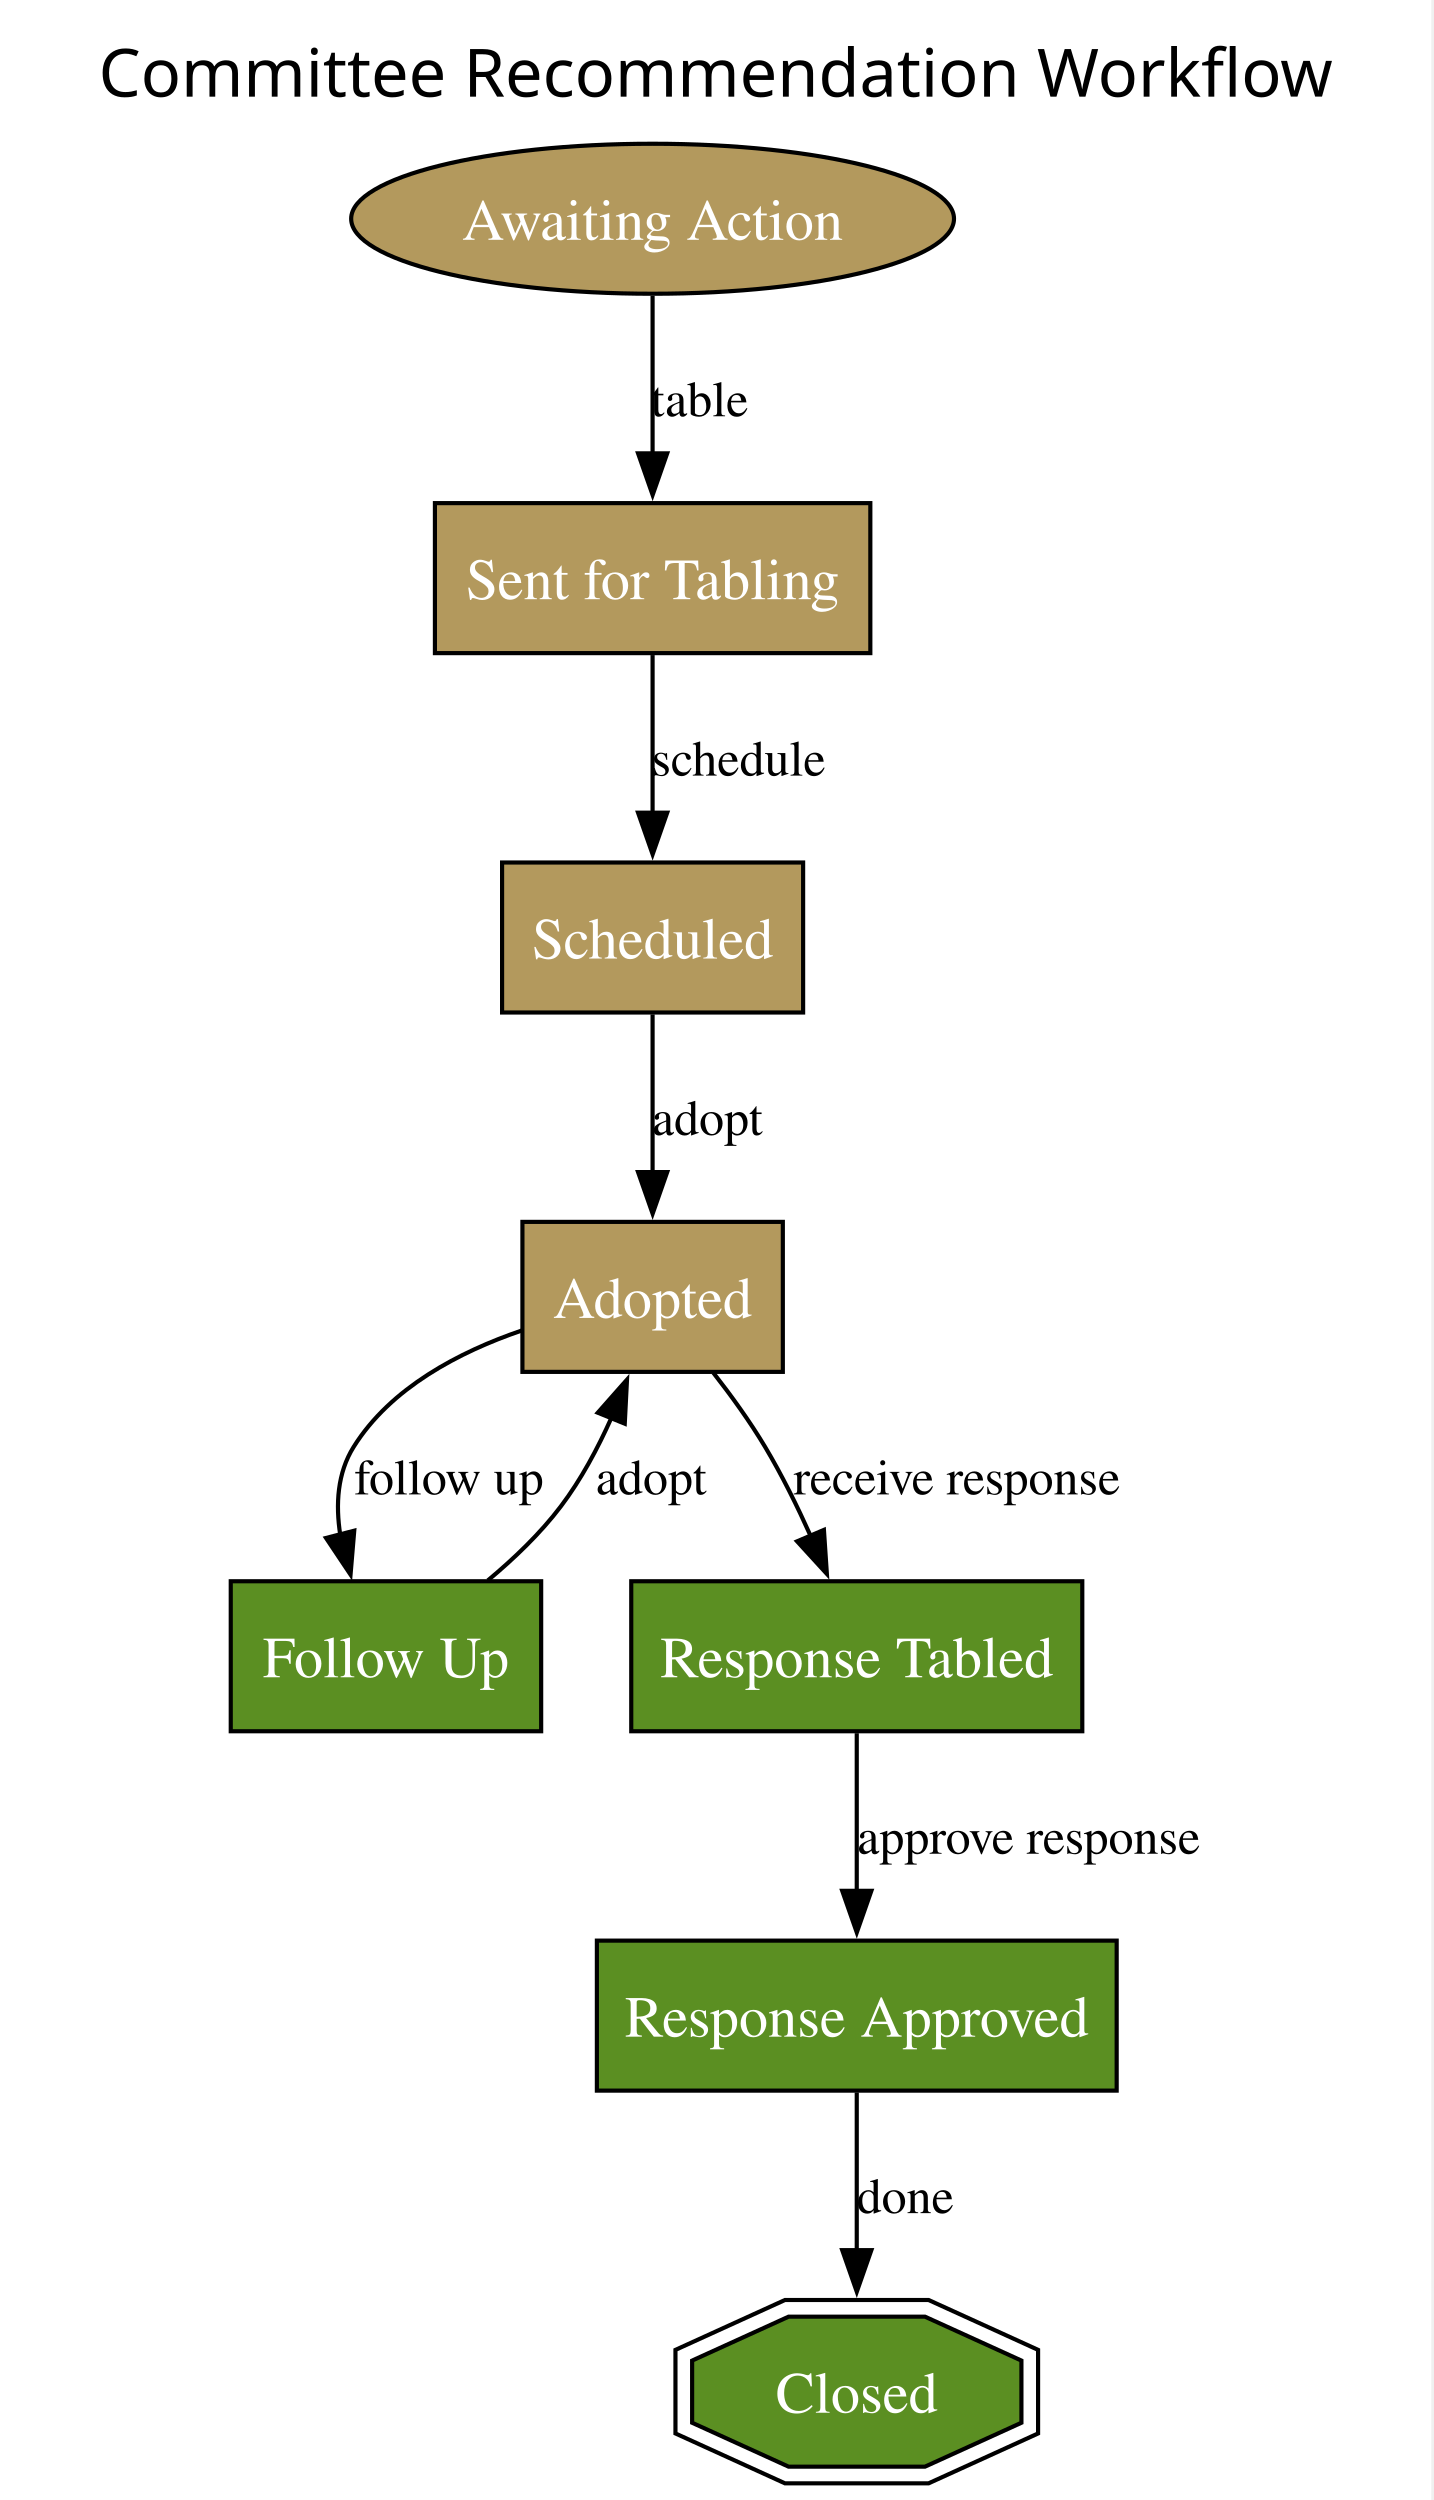
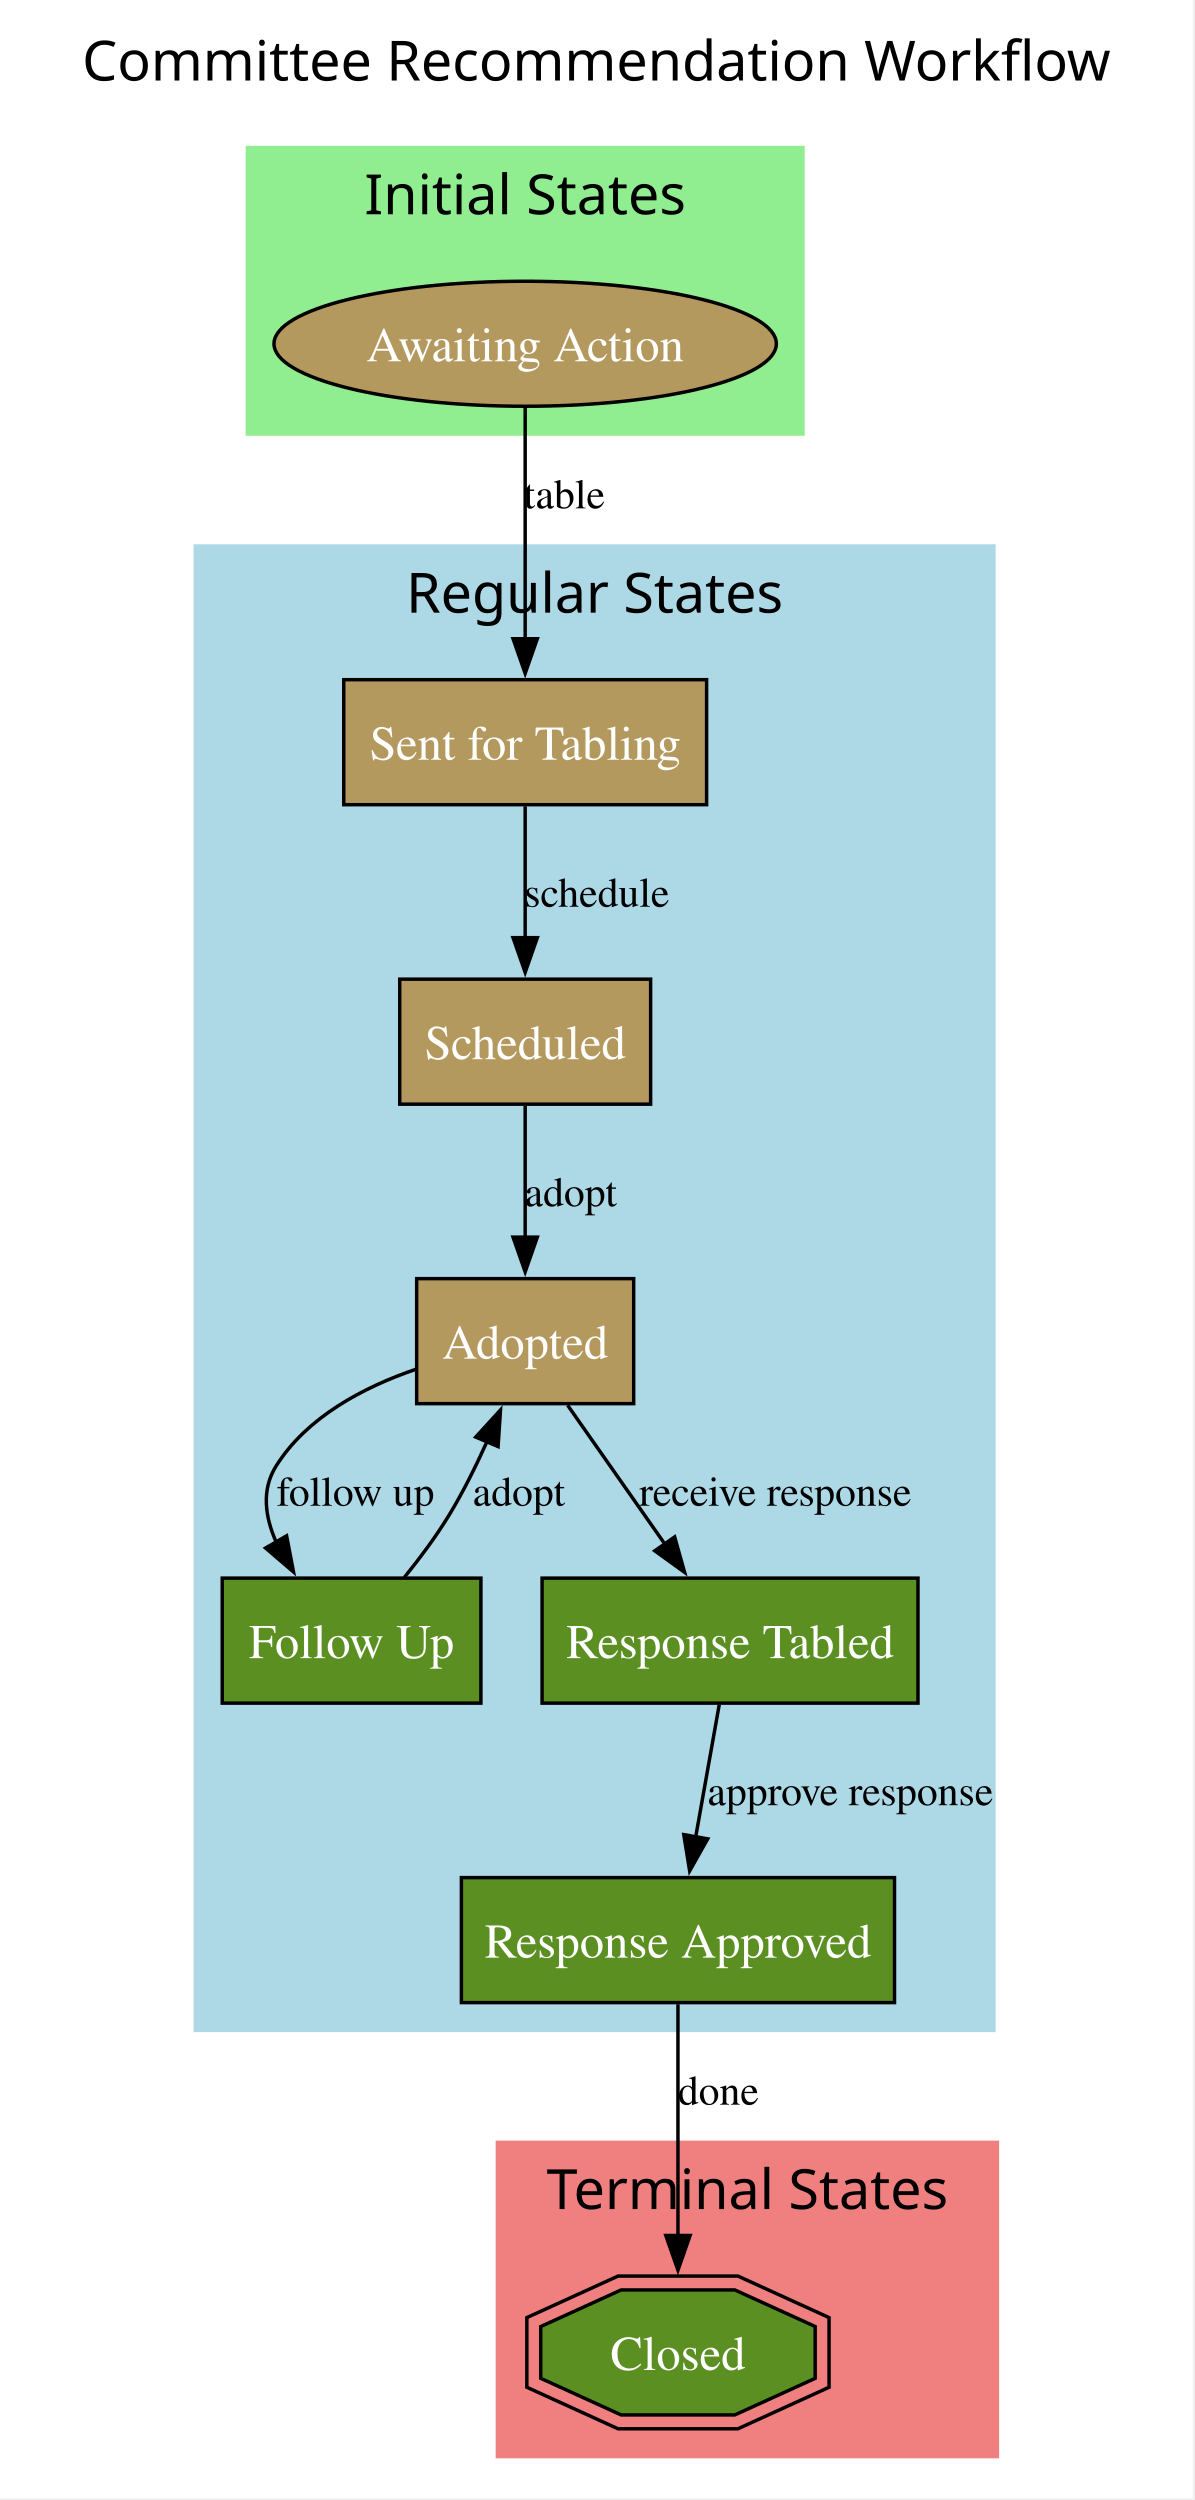
- <svg xmlns="http://www.w3.org/2000/svg" width="344pt" height="600pt" viewBox="0.00 0.00 344.00 600.00">
-   <g id="graph0" class="graph" transform="scale(1 1) rotate(0) translate(4 596)">
-     <polygon fill="white" stroke="none" points="-4,4 -4,-596 339.5,-596 339.5,4 -4,4" />
-     <text xml:space="preserve" text-anchor="middle" x="167.75" y="-572.8" font-family="bold" font-size="16.00">Committee Recommendation Workflow</text>
+ <svg xmlns="http://www.w3.org/2000/svg" width="344pt" height="720pt" viewBox="0.00 0.00 344.00 720.00">
+   <g id="graph0" class="graph" transform="scale(1 1) rotate(0) translate(4 715.5)">
+     <polygon fill="white" stroke="none" points="-4,4 -4,-715.5 339.5,-715.5 339.5,4 -4,4" />
+     <text xml:space="preserve" text-anchor="middle" x="167.75" y="-692.3" font-family="bold" font-size="16.00">Committee Recommendation Workflow</text>
+     <g id="clust1" class="cluster">
+       <polygon fill="lightgreen" stroke="lightgreen" points="67.25,-590.5 67.25,-673 227.25,-673 227.25,-590.5 67.25,-590.5" />
+       <text xml:space="preserve" text-anchor="middle" x="147.25" y="-653.8" font-family="bold" font-size="16.00">Initial States</text>
+     </g>
+     <g id="clust2" class="cluster">
+       <polygon fill="lightblue" stroke="lightblue" points="52.25,-130.75 52.25,-558.25 282.25,-558.25 282.25,-130.75 52.25,-130.75" />
+       <text xml:space="preserve" text-anchor="middle" x="167.25" y="-539.05" font-family="bold" font-size="16.00">Regular States</text>
+     </g>
+     <g id="clust3" class="cluster">
+       <polygon fill="lightcoral" stroke="lightcoral" points="139.25,-8 139.25,-98.5 283.25,-98.5 283.25,-8 139.25,-8" />
+       <text xml:space="preserve" text-anchor="middle" x="211.25" y="-79.3" font-family="bold" font-size="16.00">Terminal States</text>
+     </g>
    <g id="node1" class="node">
-       <polygon fill="#b3995d" stroke="black" points="183.88,-302.75 121.38,-302.75 121.38,-266.75 183.88,-266.75 183.88,-302.75" />
-       <text xml:space="preserve" text-anchor="middle" x="152.62" y="-279.7" font-family="Times,serif" font-size="14.00" fill="white">Adopted</text>
+       <ellipse fill="#b3995d" stroke="black" cx="147.25" cy="-616.5" rx="72.34" ry="18" />
+       <text xml:space="preserve" text-anchor="middle" x="147.25" y="-611.45" font-family="Times,serif" font-size="14.00" fill="white">Awaiting Action</text>
+     </g>
+     <g id="node7" class="node">
+       <polygon fill="#b3995d" stroke="black" points="199.5,-519.75 95,-519.75 95,-483.75 199.5,-483.75 199.5,-519.75" />
+       <text xml:space="preserve" text-anchor="middle" x="147.25" y="-496.7" font-family="Times,serif" font-size="14.00" fill="white">Sent for Tabling</text>
+     </g>
+     <g id="edge8" class="edge">
+       <path fill="none" stroke="black" d="M147.25,-598.38C147.25,-580.58 147.25,-552.42 147.25,-531.26" />
+       <polygon fill="black" stroke="black" points="150.75,-531.55 147.25,-521.55 143.75,-531.55 150.75,-531.55" />
+       <text xml:space="preserve" text-anchor="middle" x="158.5" y="-569.1" font-family="Times,serif" font-size="12.00">table</text>
+     </g>
+     <g id="node2" class="node">
+       <polygon fill="#b3995d" stroke="black" points="178.5,-347.25 116,-347.25 116,-311.25 178.5,-311.25 178.5,-347.25" />
+       <text xml:space="preserve" text-anchor="middle" x="147.25" y="-324.2" font-family="Times,serif" font-size="14.00" fill="white">Adopted</text>
+     </g>
+     <g id="node3" class="node">
+       <polygon fill="#5b8f22" stroke="black" points="134.5,-261 60,-261 60,-225 134.5,-225 134.5,-261" />
+       <text xml:space="preserve" text-anchor="middle" x="97.25" y="-237.95" font-family="Times,serif" font-size="14.00" fill="white">Follow Up</text>
+     </g>
+     <g id="edge5" class="edge">
+       <path fill="none" stroke="black" d="M115.85,-321.18C100.9,-316.07 84.39,-307.47 75.5,-293.25 71.26,-286.46 72.29,-278.7 75.54,-271.38" />
+       <polygon fill="black" stroke="black" points="78.54,-273.19 80.53,-262.78 72.48,-269.67 78.54,-273.19" />
+       <text xml:space="preserve" text-anchor="middle" x="98.38" y="-281.85" font-family="Times,serif" font-size="12.00">follow up</text>
+     </g>
+     <g id="node5" class="node">
+       <polygon fill="#5b8f22" stroke="black" points="260.38,-261 152.12,-261 152.12,-225 260.38,-225 260.38,-261" />
+       <text xml:space="preserve" text-anchor="middle" x="206.25" y="-237.95" font-family="Times,serif" font-size="14.00" fill="white">Response Tabled</text>
+     </g>
+     <g id="edge6" class="edge">
+       <path fill="none" stroke="black" d="M159.47,-310.79C167.62,-299.16 178.49,-283.65 187.69,-270.5" />
+       <polygon fill="black" stroke="black" points="190.3,-272.87 193.17,-262.67 184.57,-268.86 190.3,-272.87" />
+       <text xml:space="preserve" text-anchor="middle" x="219.28" y="-281.85" font-family="Times,serif" font-size="12.00">receive response</text>
+     </g>
+     <g id="edge2" class="edge">
+       <path fill="none" stroke="black" d="M112.41,-261.16C116.86,-266.65 121.52,-272.89 125.25,-279 129.33,-285.69 133.09,-293.27 136.31,-300.44" />
+       <polygon fill="black" stroke="black" points="133.01,-301.62 140.15,-309.45 139.45,-298.88 133.01,-301.62" />
+       <text xml:space="preserve" text-anchor="middle" x="145.45" y="-281.85" font-family="Times,serif" font-size="12.00">adopt</text>
    </g>
    <g id="node4" class="node">
-       <polygon fill="#5b8f22" stroke="black" points="125.88,-216.5 51.38,-216.5 51.38,-180.5 125.88,-180.5 125.88,-216.5" />
-       <text xml:space="preserve" text-anchor="middle" x="88.62" y="-193.45" font-family="Times,serif" font-size="14.00" fill="white">Follow Up</text>
+       <polygon fill="#5b8f22" stroke="black" points="253.62,-174.75 128.88,-174.75 128.88,-138.75 253.62,-138.75 253.62,-174.75" />
+       <text xml:space="preserve" text-anchor="middle" x="191.25" y="-151.7" font-family="Times,serif" font-size="14.00" fill="white">Response Approved</text>
    </g>
-     <g id="edge5" class="edge">
-       <path fill="none" stroke="black" d="M121.22,-276.68C106.28,-271.57 89.76,-262.97 80.88,-248.75 76.96,-242.49 76.52,-234.93 77.66,-227.64" />
-       <polygon fill="black" stroke="black" points="81.02,-228.64 80.13,-218.08 74.24,-226.89 81.02,-228.64" />
-       <text xml:space="preserve" text-anchor="middle" x="103.75" y="-237.35" font-family="Times,serif" font-size="12.00">follow up</text>
+     <g id="node8" class="node">
+       <polygon fill="#5b8f22" stroke="black" points="230.77,-30.54 230.77,-45.46 207.62,-56 174.88,-56 151.73,-45.46 151.73,-30.54 174.88,-20 207.62,-20 230.77,-30.54" />
+       <polygon fill="none" stroke="black" points="234.77,-27.97 234.77,-48.03 208.49,-60 174.01,-60 147.73,-48.03 147.73,-27.97 174.01,-16 208.49,-16 234.77,-27.97" />
+       <text xml:space="preserve" text-anchor="middle" x="191.25" y="-32.95" font-family="Times,serif" font-size="14.00" fill="white">Closed</text>
+     </g>
+     <g id="edge4" class="edge">
+       <path fill="none" stroke="black" d="M191.25,-138.27C191.25,-120.67 191.25,-93.09 191.25,-71.46" />
+       <polygon fill="black" stroke="black" points="194.75,-71.68 191.25,-61.68 187.75,-71.68 194.75,-71.68" />
+       <text xml:space="preserve" text-anchor="middle" x="202.88" y="-109.35" font-family="Times,serif" font-size="12.00">done</text>
+     </g>
+     <g id="edge3" class="edge">
+       <path fill="none" stroke="black" d="M203.14,-224.54C201.17,-213.47 198.58,-198.89 196.31,-186.18" />
+       <polygon fill="black" stroke="black" points="199.82,-185.91 194.62,-176.67 192.93,-187.13 199.82,-185.91" />
+       <text xml:space="preserve" text-anchor="middle" x="240.9" y="-195.6" font-family="Times,serif" font-size="12.00">approve response</text>
    </g>
    <g id="node6" class="node">
-       <polygon fill="#5b8f22" stroke="black" points="255.75,-216.5 147.5,-216.5 147.5,-180.5 255.75,-180.5 255.75,-216.5" />
-       <text xml:space="preserve" text-anchor="middle" x="201.62" y="-193.45" font-family="Times,serif" font-size="14.00" fill="white">Response Tabled</text>
-     </g>
-     <g id="edge6" class="edge">
-       <path fill="none" stroke="black" d="M167.21,-266.52C171.5,-261.04 176,-254.81 179.62,-248.75 183.64,-242.02 187.39,-234.43 190.6,-227.26" />
-       <polygon fill="black" stroke="black" points="193.74,-228.83 194.45,-218.26 187.3,-226.08 193.74,-228.83" />
-       <text xml:space="preserve" text-anchor="middle" x="225.63" y="-237.35" font-family="Times,serif" font-size="12.00">receive response</text>
-     </g>
-     <g id="node2" class="node">
-       <ellipse fill="#b3995d" stroke="black" cx="152.62" cy="-543.5" rx="72.34" ry="18" />
-       <text xml:space="preserve" text-anchor="middle" x="152.62" y="-538.45" font-family="Times,serif" font-size="14.00" fill="white">Awaiting Action</text>
-     </g>
-     <g id="node8" class="node">
-       <polygon fill="#b3995d" stroke="black" points="204.88,-475.25 100.38,-475.25 100.38,-439.25 204.88,-439.25 204.88,-475.25" />
-       <text xml:space="preserve" text-anchor="middle" x="152.62" y="-452.2" font-family="Times,serif" font-size="14.00" fill="white">Sent for Tabling</text>
-     </g>
-     <g id="edge8" class="edge">
-       <path fill="none" stroke="black" d="M152.62,-525.04C152.62,-514.09 152.62,-499.69 152.62,-487.07" />
-       <polygon fill="black" stroke="black" points="156.13,-487.2 152.63,-477.2 149.13,-487.2 156.13,-487.2" />
-       <text xml:space="preserve" text-anchor="middle" x="163.88" y="-496.1" font-family="Times,serif" font-size="12.00">table</text>
-     </g>
-     <g id="node3" class="node">
-       <polygon fill="#5b8f22" stroke="black" points="241.14,-14.54 241.14,-29.46 217.99,-40 185.26,-40 162.11,-29.46 162.11,-14.54 185.26,-4 217.99,-4 241.14,-14.54" />
-       <polygon fill="none" stroke="black" points="245.14,-11.97 245.14,-32.03 218.86,-44 184.39,-44 158.11,-32.03 158.11,-11.97 184.39,0 218.86,0 245.14,-11.97" />
-       <text xml:space="preserve" text-anchor="middle" x="201.62" y="-16.95" font-family="Times,serif" font-size="14.00" fill="white">Closed</text>
-     </g>
-     <g id="edge2" class="edge">
-       <path fill="none" stroke="black" d="M113.07,-216.69C119.34,-221.91 125.7,-227.99 130.62,-234.5 135.43,-240.85 139.47,-248.41 142.72,-255.68" />
-       <polygon fill="black" stroke="black" points="139.46,-256.95 146.48,-264.89 145.94,-254.31 139.46,-256.95" />
-       <text xml:space="preserve" text-anchor="middle" x="152.29" y="-237.35" font-family="Times,serif" font-size="12.00">adopt</text>
-     </g>
-     <g id="node5" class="node">
-       <polygon fill="#5b8f22" stroke="black" points="264,-130.25 139.25,-130.25 139.25,-94.25 264,-94.25 264,-130.25" />
-       <text xml:space="preserve" text-anchor="middle" x="201.62" y="-107.2" font-family="Times,serif" font-size="14.00" fill="white">Response Approved</text>
-     </g>
-     <g id="edge4" class="edge">
-       <path fill="none" stroke="black" d="M201.62,-93.81C201.62,-82.97 201.62,-68.68 201.62,-55.78" />
-       <polygon fill="black" stroke="black" points="205.13,-55.97 201.63,-45.97 198.13,-55.97 205.13,-55.97" />
-       <text xml:space="preserve" text-anchor="middle" x="213.25" y="-64.85" font-family="Times,serif" font-size="12.00">done</text>
-     </g>
-     <g id="edge3" class="edge">
-       <path fill="none" stroke="black" d="M201.62,-180.04C201.62,-169.09 201.62,-154.69 201.62,-142.07" />
-       <polygon fill="black" stroke="black" points="205.13,-142.2 201.63,-132.2 198.13,-142.2 205.13,-142.2" />
-       <text xml:space="preserve" text-anchor="middle" x="242.88" y="-151.1" font-family="Times,serif" font-size="12.00">approve response</text>
-     </g>
-     <g id="node7" class="node">
-       <polygon fill="#b3995d" stroke="black" points="188.75,-389 116.5,-389 116.5,-353 188.75,-353 188.75,-389" />
-       <text xml:space="preserve" text-anchor="middle" x="152.62" y="-365.95" font-family="Times,serif" font-size="14.00" fill="white">Scheduled</text>
+       <polygon fill="#b3995d" stroke="black" points="183.38,-433.5 111.12,-433.5 111.12,-397.5 183.38,-397.5 183.38,-433.5" />
+       <text xml:space="preserve" text-anchor="middle" x="147.25" y="-410.45" font-family="Times,serif" font-size="14.00" fill="white">Scheduled</text>
    </g>
    <g id="edge1" class="edge">
-       <path fill="none" stroke="black" d="M152.62,-352.54C152.62,-341.59 152.62,-327.19 152.62,-314.57" />
-       <polygon fill="black" stroke="black" points="156.13,-314.7 152.63,-304.7 149.13,-314.7 156.13,-314.7" />
-       <text xml:space="preserve" text-anchor="middle" x="165.75" y="-323.6" font-family="Times,serif" font-size="12.00">adopt</text>
+       <path fill="none" stroke="black" d="M147.25,-397.04C147.25,-386.09 147.25,-371.69 147.25,-359.07" />
+       <polygon fill="black" stroke="black" points="150.75,-359.2 147.25,-349.2 143.75,-359.2 150.75,-359.2" />
+       <text xml:space="preserve" text-anchor="middle" x="160.38" y="-368.1" font-family="Times,serif" font-size="12.00">adopt</text>
    </g>
    <g id="edge7" class="edge">
-       <path fill="none" stroke="black" d="M152.62,-438.79C152.62,-427.84 152.62,-413.44 152.62,-400.82" />
-       <polygon fill="black" stroke="black" points="156.13,-400.95 152.63,-390.95 149.13,-400.95 156.13,-400.95" />
-       <text xml:space="preserve" text-anchor="middle" x="173.25" y="-409.85" font-family="Times,serif" font-size="12.00">schedule</text>
+       <path fill="none" stroke="black" d="M147.25,-483.29C147.25,-472.34 147.25,-457.94 147.25,-445.32" />
+       <polygon fill="black" stroke="black" points="150.75,-445.45 147.25,-435.45 143.75,-445.45 150.75,-445.45" />
+       <text xml:space="preserve" text-anchor="middle" x="167.88" y="-454.35" font-family="Times,serif" font-size="12.00">schedule</text>
    </g>
  </g>
</svg>
